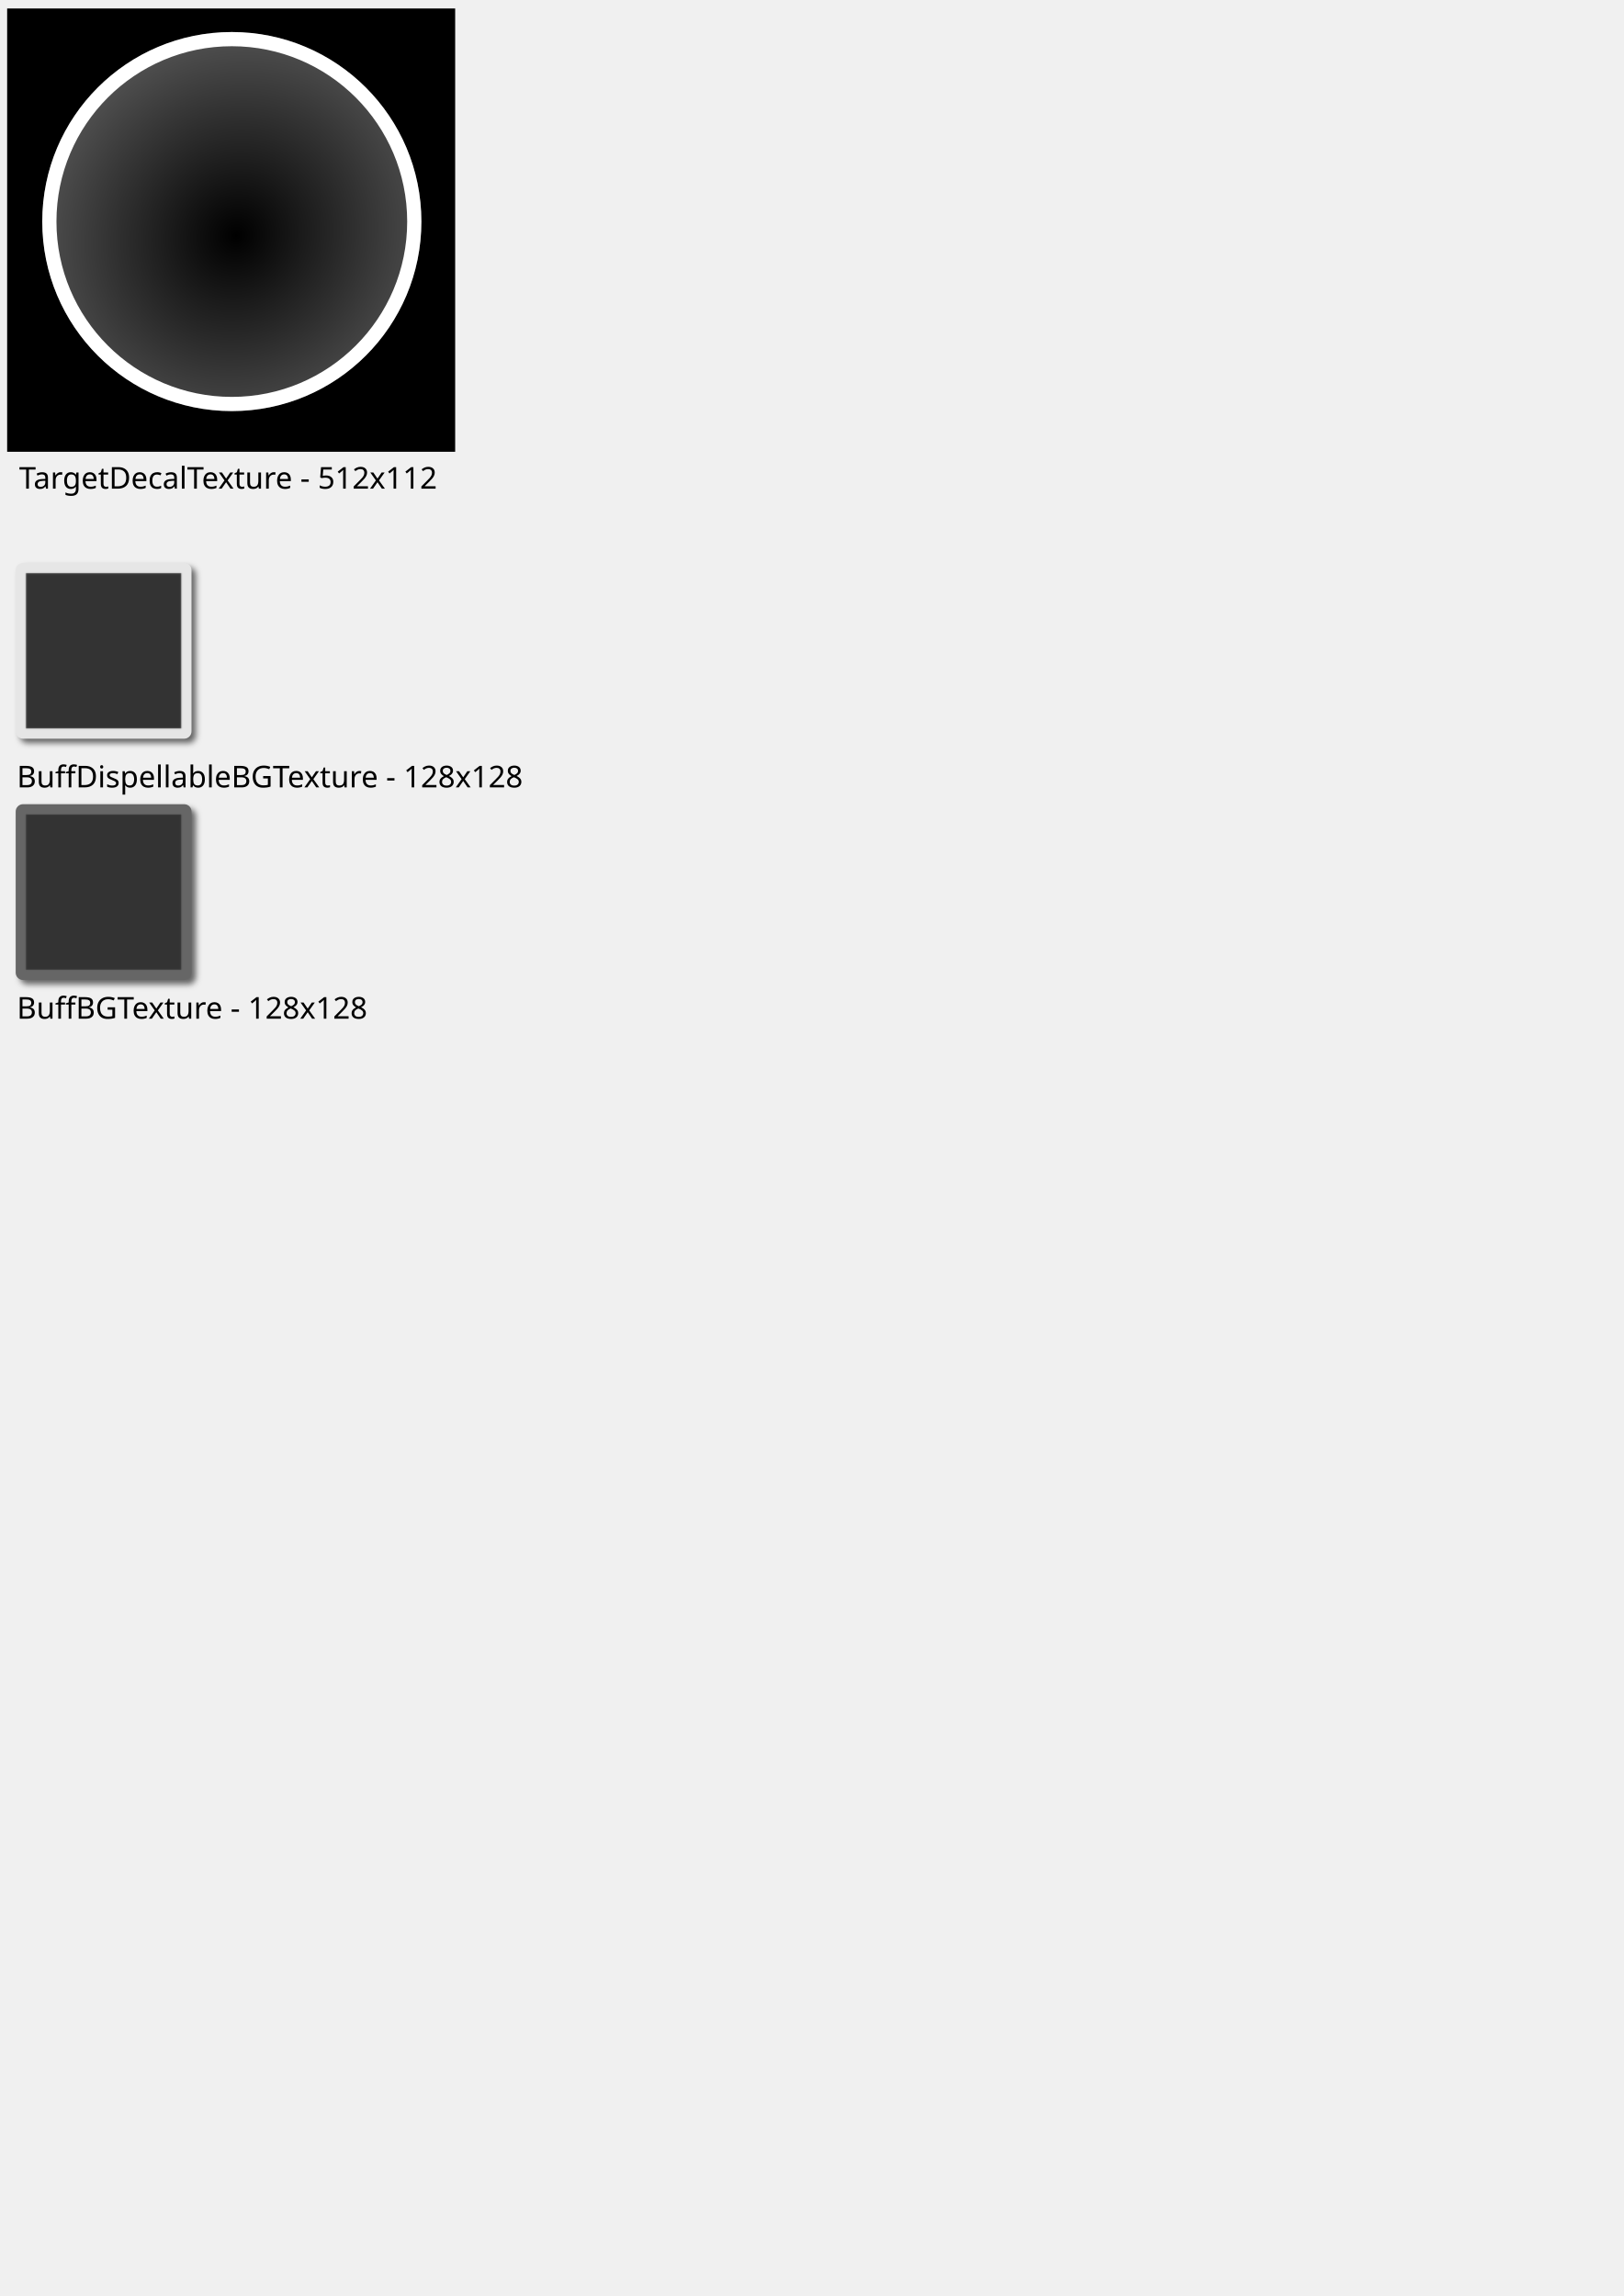
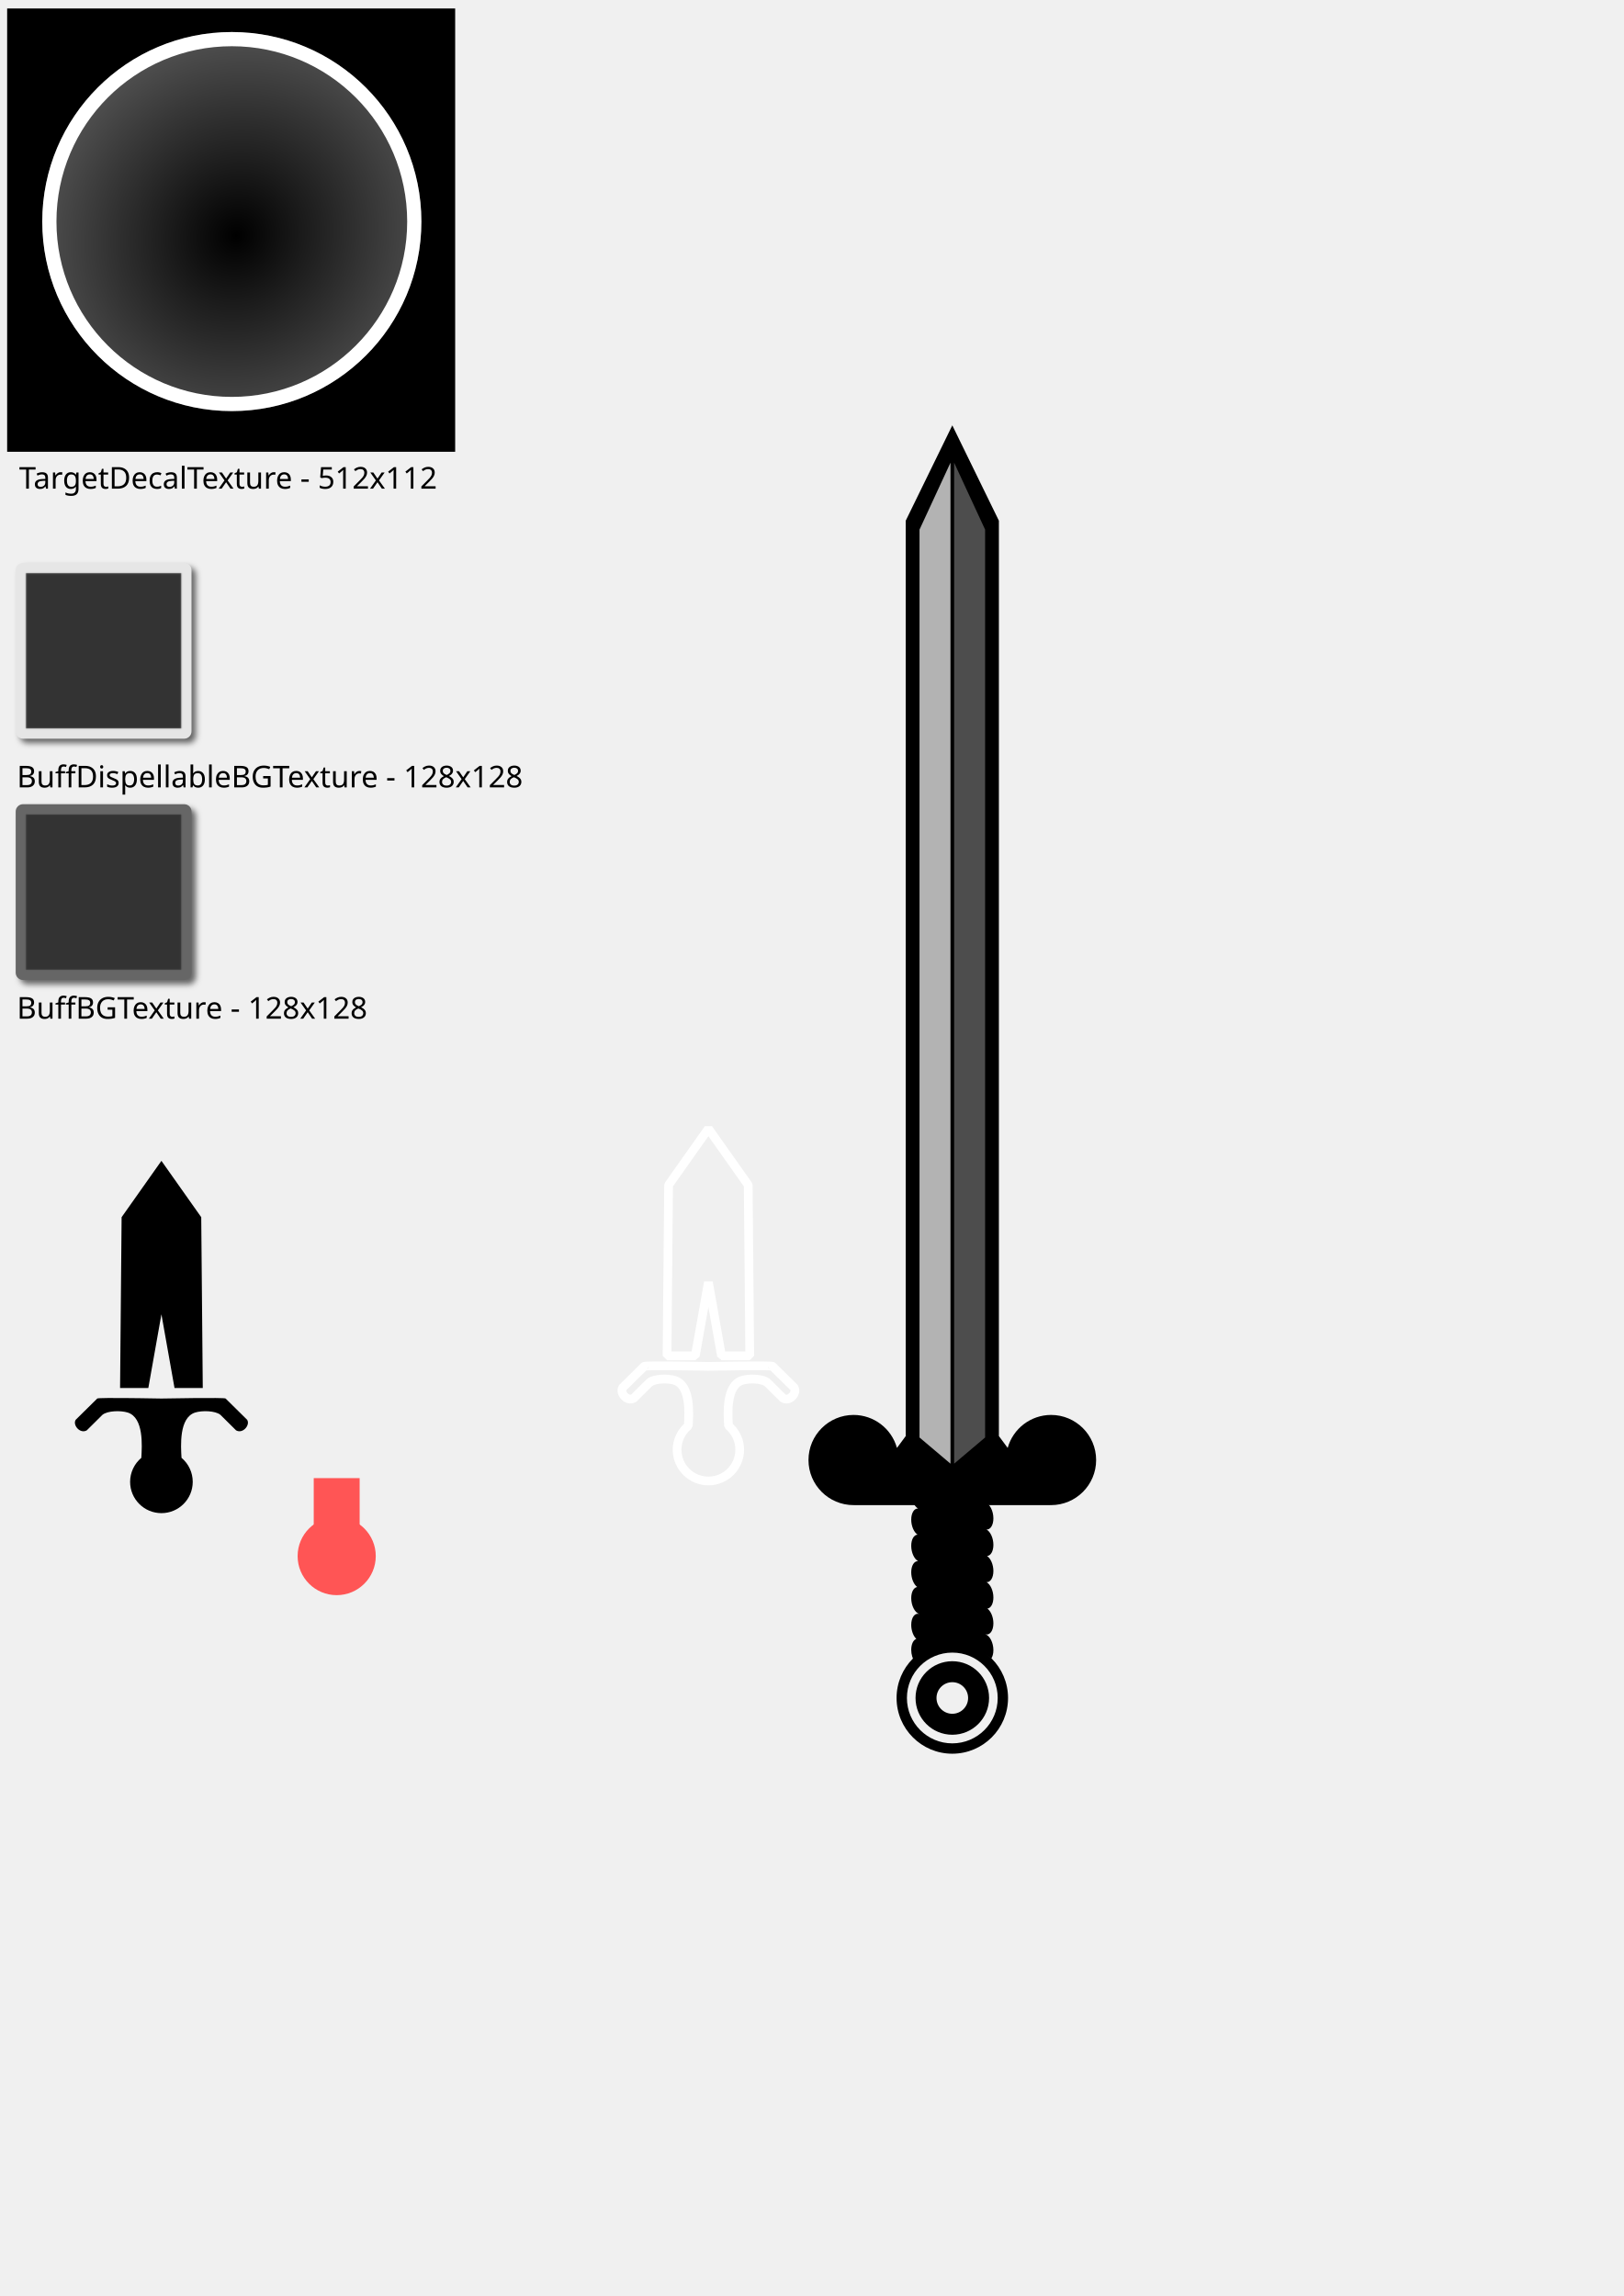
<svg xmlns="http://www.w3.org/2000/svg" xmlns:xlink="http://www.w3.org/1999/xlink" width="210mm" height="297mm" viewBox="0 0 744.094 1052.362" id="svg2" version="1.1">
  <defs id="defs4">
    <linearGradient id="linearGradient4165">
      <stop id="stop4167" offset="0" style="stop-color:#ffffff;stop-opacity:0" />
      <stop id="stop4169" offset="1" style="stop-color:#ffffff;stop-opacity:1" />
    </linearGradient>
    <radialGradient xlink:href="#linearGradient4165" id="radialGradient4150" cx="120.516" cy="53.084" fx="120.516" fy="53.084" r="86.873" gradientUnits="userSpaceOnUse" gradientTransform="matrix(-2.580964,-2.023856,2.138675,-2.727298,286.4794,481.7601)" />
    <filter style="color-interpolation-filters:sRGB;" id="filter4179">
      <feGaussianBlur stdDeviation="2 2" result="blur" id="feGaussianBlur4181" />
    </filter>
    <filter style="color-interpolation-filters:sRGB" id="filter4936" x="-0.038" width="1.077" y="-0.038" height="1.077">
      <feGaussianBlur stdDeviation="1.289" id="feGaussianBlur4938" />
    </filter>
    <filter style="color-interpolation-filters:sRGB" id="filter5120" x="-0.014" width="1.029" y="-0.014" height="1.029">
      <feGaussianBlur stdDeviation="0.427" id="feGaussianBlur5122" />
    </filter>
  </defs>
  <g id="layer1">
    <rect style="color:#000000;clip-rule:nonzero;display:inline;overflow:visible;visibility:visible;opacity:1;isolation:auto;mix-blend-mode:normal;color-interpolation:sRGB;color-interpolation-filters:linearRGB;solid-color:#000000;solid-opacity:1;fill:#000000;fill-opacity:1;fill-rule:nonzero;stroke:none;stroke-width:1;stroke-linecap:butt;stroke-linejoin:miter;stroke-miterlimit:0;stroke-dasharray:none;stroke-dashoffset:0;stroke-opacity:1;color-rendering:auto;image-rendering:auto;shape-rendering:auto;text-rendering:auto;enable-background:accumulate" id="rect4163" width="205.315" height="203.179" x="3.275" y="3.89" ry="1.9755951e-005" />
    <g id="g4173" transform="translate(19.36307,14.89467)">
      <circle r="86.873" cy="86.656" cx="86.873" id="path4140" style="color:#000000;clip-rule:nonzero;display:inline;overflow:visible;visibility:visible;opacity:1;isolation:auto;mix-blend-mode:normal;color-interpolation:sRGB;color-interpolation-filters:linearRGB;solid-color:#000000;solid-opacity:1;fill:url(#radialGradient4150);fill-opacity:1;fill-rule:nonzero;stroke:none;stroke-width:1;stroke-linecap:butt;stroke-linejoin:miter;stroke-miterlimit:0;stroke-dasharray:none;stroke-dashoffset:0;stroke-opacity:1;color-rendering:auto;image-rendering:auto;shape-rendering:auto;text-rendering:auto;enable-background:accumulate" />
      <path id="circle4152" d="M 86.873,-0.217 C 38.894,-0.217 3.8173864e-5,38.678 0,86.656 c 3.6450738e-5,47.979 38.894,86.873 86.873,86.873 47.979,-4e-5 86.873,-38.894 86.873,-86.873 -4e-5,-47.979 -38.894,-86.873 -86.873,-86.873 z m 0,6.508 C 131.258,6.291 167.239,42.272 167.238,86.656 167.239,131.041 131.258,167.022 86.873,167.021 42.488,167.022 6.507,131.041 6.508,86.656 6.507,42.272 42.488,6.291 86.873,6.291 Z" style="color:#000000;clip-rule:nonzero;display:inline;overflow:visible;visibility:visible;opacity:1;isolation:auto;mix-blend-mode:normal;color-interpolation:sRGB;color-interpolation-filters:linearRGB;solid-color:#000000;solid-opacity:1;fill:#ffffff;fill-opacity:1;fill-rule:nonzero;stroke:none;stroke-width:1;stroke-linecap:butt;stroke-linejoin:miter;stroke-miterlimit:0;stroke-dasharray:none;stroke-dashoffset:0;stroke-opacity:1;color-rendering:auto;image-rendering:auto;shape-rendering:auto;text-rendering:auto;enable-background:accumulate" />
    </g>
    <g id="g4183" transform="translate(-11.05873,36.09045)">
      <g id="g5124">
        <rect ry="3.351" y="223.917" x="20.251" height="80.571" width="80.571" id="rect4173" style="color:#000000;clip-rule:nonzero;display:inline;overflow:visible;visibility:visible;opacity:0.579;isolation:auto;mix-blend-mode:normal;color-interpolation:sRGB;color-interpolation-filters:linearRGB;solid-color:#000000;solid-opacity:1;fill:#000000;fill-opacity:1;fill-rule:nonzero;stroke:none;stroke-width:1;stroke-linecap:butt;stroke-linejoin:miter;stroke-miterlimit:0;stroke-dasharray:none;stroke-dashoffset:0;stroke-opacity:1;color-rendering:auto;image-rendering:auto;shape-rendering:auto;text-rendering:auto;enable-background:accumulate;filter:url(#filter4936)" />
        <rect style="color:#000000;clip-rule:nonzero;display:inline;overflow:visible;visibility:visible;opacity:1;isolation:auto;mix-blend-mode:normal;color-interpolation:sRGB;color-interpolation-filters:linearRGB;solid-color:#000000;solid-opacity:1;fill:#e6e6e6;fill-opacity:1;fill-rule:nonzero;stroke:none;stroke-width:1;stroke-linecap:butt;stroke-linejoin:miter;stroke-miterlimit:0;stroke-dasharray:none;stroke-dashoffset:0;stroke-opacity:1;color-rendering:auto;image-rendering:auto;shape-rendering:auto;text-rendering:auto;enable-background:accumulate" id="rect4149" width="80.571" height="80.571" x="18.251" y="221.917" ry="3.351" />
        <rect ry="0" y="226.63" x="22.964" height="71.145" width="71.145" id="rect4160" style="color:#000000;clip-rule:nonzero;display:inline;overflow:visible;visibility:visible;opacity:1;isolation:auto;mix-blend-mode:normal;color-interpolation:sRGB;color-interpolation-filters:linearRGB;solid-color:#000000;solid-opacity:1;fill:#333333;fill-opacity:1;fill-rule:nonzero;stroke:none;stroke-width:1;stroke-linecap:butt;stroke-linejoin:miter;stroke-miterlimit:0;stroke-dasharray:none;stroke-dashoffset:0;stroke-opacity:1;color-rendering:auto;image-rendering:auto;shape-rendering:auto;text-rendering:auto;enable-background:accumulate;filter:url(#filter5120)" />
      </g>
    </g>
    <text xml:space="preserve" style="font-style:normal;font-weight:normal;font-size:13.811px;line-height:125%;font-family:sans-serif;letter-spacing:0px;word-spacing:0px;fill:#000000;fill-opacity:1;stroke:none;stroke-width:1px;stroke-linecap:butt;stroke-linejoin:miter;stroke-opacity:1" x="8.769" y="223.978" id="text4196">
      <tspan id="tspan4198" x="8.769" y="223.978">TargetDecalTexture - 512x112</tspan>
    </text>
    <text id="text4200" y="360.896" x="7.716" style="font-style:normal;font-weight:normal;font-size:13.811px;line-height:125%;font-family:sans-serif;letter-spacing:0px;word-spacing:0px;fill:#000000;fill-opacity:1;stroke:none;stroke-width:1px;stroke-linecap:butt;stroke-linejoin:miter;stroke-opacity:1" xml:space="preserve">
      <tspan y="360.896" x="7.716" id="tspan4202">BuffDispellableBGTexture - 128x128</tspan>
    </text>
    <text xml:space="preserve" style="font-style:normal;font-weight:normal;font-size:13.811px;line-height:125%;font-family:sans-serif;letter-spacing:0px;word-spacing:0px;fill:#000000;fill-opacity:1;stroke:none;stroke-width:1px;stroke-linecap:butt;stroke-linejoin:miter;stroke-opacity:1" x="7.716" y="466.896" id="text4204">
      <tspan id="tspan4206" x="7.716" y="466.896">BuffBGTexture - 128x128</tspan>
    </text>
    <g transform="translate(-11.05873,146.6834)" id="g5129">
      <g id="g5131">
        <rect style="color:#000000;clip-rule:nonzero;display:inline;overflow:visible;visibility:visible;opacity:0.579;isolation:auto;mix-blend-mode:normal;color-interpolation:sRGB;color-interpolation-filters:linearRGB;solid-color:#000000;solid-opacity:1;fill:#000000;fill-opacity:1;fill-rule:nonzero;stroke:none;stroke-width:1;stroke-linecap:butt;stroke-linejoin:miter;stroke-miterlimit:0;stroke-dasharray:none;stroke-dashoffset:0;stroke-opacity:1;filter:url(#filter4936);color-rendering:auto;image-rendering:auto;shape-rendering:auto;text-rendering:auto;enable-background:accumulate" id="rect5133" width="80.571" height="80.571" x="20.251" y="223.917" ry="3.351" />
        <rect ry="3.351" y="221.917" x="18.251" height="80.571" width="80.571" id="rect5135" style="color:#000000;clip-rule:nonzero;display:inline;overflow:visible;visibility:visible;opacity:1;isolation:auto;mix-blend-mode:normal;color-interpolation:sRGB;color-interpolation-filters:linearRGB;solid-color:#000000;solid-opacity:1;fill:#666666;fill-opacity:1;fill-rule:nonzero;stroke:none;stroke-width:1;stroke-linecap:butt;stroke-linejoin:miter;stroke-miterlimit:0;stroke-dasharray:none;stroke-dashoffset:0;stroke-opacity:1;color-rendering:auto;image-rendering:auto;shape-rendering:auto;text-rendering:auto;enable-background:accumulate" />
        <rect style="color:#000000;clip-rule:nonzero;display:inline;overflow:visible;visibility:visible;opacity:1;isolation:auto;mix-blend-mode:normal;color-interpolation:sRGB;color-interpolation-filters:linearRGB;solid-color:#000000;solid-opacity:1;fill:#333333;fill-opacity:1;fill-rule:nonzero;stroke:none;stroke-width:1;stroke-linecap:butt;stroke-linejoin:miter;stroke-miterlimit:0;stroke-dasharray:none;stroke-dashoffset:0;stroke-opacity:1;filter:url(#filter5120);color-rendering:auto;image-rendering:auto;shape-rendering:auto;text-rendering:auto;enable-background:accumulate" id="rect5137" width="71.145" height="71.145" x="22.964" y="226.63" ry="0" />
      </g>
    </g>
+     <path style="color:#000000;font-style:normal;font-variant:normal;font-weight:normal;font-stretch:normal;font-size:medium;line-height:normal;font-family:sans-serif;text-indent:0;text-align:start;text-decoration:none;text-decoration-line:none;text-decoration-style:solid;text-decoration-color:#000000;letter-spacing:normal;word-spacing:normal;text-transform:none;direction:ltr;block-progression:tb;writing-mode:lr-tb;baseline-shift:baseline;text-anchor:start;white-space:normal;clip-rule:nonzero;display:inline;overflow:visible;visibility:visible;opacity:1;isolation:auto;mix-blend-mode:normal;color-interpolation:sRGB;color-interpolation-filters:linearRGB;solid-color:#000000;solid-opacity:1;fill:#ffffff;fill-opacity:1;fill-rule:nonzero;stroke:none;stroke-width:4;stroke-linecap:butt;stroke-linejoin:miter;stroke-miterlimit:0;stroke-dasharray:none;stroke-dashoffset:0;stroke-opacity:1;color-rendering:auto;image-rendering:auto;shape-rendering:auto;text-rendering:auto;enable-background:accumulate" d="m 323.006,516.164 -18.246,25.832 -0.367,1.135 -0.703,78.285 2,2.02 12.949,0 1.969,-1.65 4.031,-22.689 4.031,22.689 1.969,1.65 12.949,0 2,-2.02 -0.703,-78.285 -0.365,-1.135 -18.246,-25.832 -3.268,0 z m 1.633,4.619 16.252,23.01 0.68,75.643 -9.256,0 -5.707,-32.119 -3.938,0 -5.707,32.119 -9.256,0 0.68,-75.643 16.252,-23.01 z m -24.84,103.248 c -1.392,0.013 -2.553,0.037 -3.408,0.078 -0.427,0.02 -0.768,0.041 -1.082,0.08 -0.157,0.019 -0.296,0.034 -0.533,0.1 -0.119,0.033 -0.257,0.062 -0.533,0.223 -0.1,0.058 -0.279,0.221 -0.443,0.379 l 0.019,-0.047 -9.867,9.742 -0.279,0.344 c -0.716,1.118 -0.803,2.438 -0.543,3.547 0.26,1.109 0.828,2.084 1.594,2.891 0.766,0.807 1.749,1.459 2.93,1.752 1.181,0.293 2.582,0.157 3.791,-0.547 l 0.4,-0.307 7.053,-6.998 c 0.574,-0.45 2.389,-1.033 4.357,-1.16 1.984,-0.128 4.146,0.11 5.33,0.484 1.348,0.427 2.27,1.266 3.043,2.582 0.773,1.316 1.311,3.102 1.621,5.055 0.577,3.637 0.372,7.653 0.211,10.412 -3.245,3.072 -5.165,7.305 -5.17,11.803 l 0,0.004 c 2.6e-4,9.006 7.344,16.349 16.35,16.35 9.006,-2.7e-4 16.349,-7.344 16.35,-16.35 -5.4e-4,-4.503 -1.919,-8.744 -5.168,-11.82 -0.162,-2.761 -0.364,-6.775 0.213,-10.408 0.31,-1.95 0.846,-3.734 1.619,-5.049 0.773,-1.314 1.692,-2.152 3.039,-2.578 1.184,-0.375 3.347,-0.612 5.332,-0.484 1.969,0.127 3.786,0.71 4.359,1.16 l 7.053,6.998 0.402,0.307 c 1.209,0.704 2.611,0.84 3.791,0.547 1.18,-0.293 2.162,-0.945 2.928,-1.752 0.766,-0.807 1.336,-1.782 1.596,-2.891 0.26,-1.109 0.171,-2.429 -0.545,-3.547 l -0.277,-0.344 -9.867,-9.742 0.019,0.047 c -0.165,-0.159 -0.345,-0.321 -0.445,-0.379 -0.277,-0.16 -0.415,-0.19 -0.533,-0.223 -0.237,-0.065 -0.376,-0.08 -0.533,-0.1 -0.314,-0.039 -0.655,-0.06 -1.082,-0.08 -0.855,-0.041 -2.019,-0.065 -3.41,-0.078 -2.783,-0.026 -6.467,-0.01 -10.15,0.025 -7.352,0.07 -14.664,0.21 -14.695,0.211 -0.059,-0.001 -16.5,-0.315 -24.834,-0.236 z m -2.576,2.236 c 0,0.704 -0.282,1.085 -0.564,1.352 l 0.564,-1.352 z m 54.834,0 0.568,1.355 c -0.283,-0.266 -0.568,-0.649 -0.568,-1.355 z m -52.219,1.764 c 8.197,-0.078 24.764,0.234 24.764,0.234 l 0.076,0 c 0,0 7.348,-0.139 14.689,-0.209 3.671,-0.035 7.342,-0.051 10.074,-0.025 1.366,0.013 2.502,0.036 3.256,0.072 0.194,0.009 0.268,0.019 0.404,0.029 l 9.141,9.025 c 0.036,0.072 0.076,0.149 0.016,0.404 -0.07,0.3 -0.29,0.723 -0.602,1.051 -0.311,0.328 -0.694,0.549 -0.992,0.623 -0.259,0.064 -0.451,0.021 -0.707,-0.104 l -6.883,-6.828 -0.15,-0.137 c -1.825,-1.475 -4.213,-1.894 -6.643,-2.051 -2.429,-0.157 -4.863,0.048 -6.797,0.66 -2.374,0.751 -4.134,2.418 -5.279,4.365 -1.145,1.948 -1.763,4.185 -2.123,6.449 -0.719,4.529 -0.388,9.263 -0.227,11.975 l 0.713,1.414 c 2.803,2.347 4.419,5.811 4.42,9.467 -2e-4,6.844 -5.505,12.349 -12.35,12.35 -6.844,-2e-4 -12.349,-5.505 -12.35,-12.35 0.005,-3.651 1.622,-7.109 4.422,-9.453 l 0.713,-1.414 c 0.161,-2.708 0.493,-7.445 -0.227,-11.979 -0.36,-2.267 -0.978,-4.505 -2.123,-6.455 -1.146,-1.95 -2.907,-3.617 -5.283,-4.369 -1.933,-0.612 -4.367,-0.817 -6.795,-0.66 -2.428,0.157 -4.816,0.576 -6.641,2.051 l -0.15,0.137 -6.883,6.828 c -0.255,0.123 -0.447,0.168 -0.705,0.104 -0.298,-0.074 -0.681,-0.295 -0.992,-0.623 -0.311,-0.328 -0.533,-0.751 -0.604,-1.051 -0.06,-0.254 -0.02,-0.33 0.016,-0.402 l 9.143,-9.027 c 0.136,-0.01 0.209,-0.02 0.402,-0.029 0.754,-0.036 1.89,-0.059 3.256,-0.072 z" id="rect4733" />
+     <path id="path4760" d="m 73.975,532.063 -18.246,25.832 -0.703,78.285 12.949,0 6,-33.77 6,33.77 12.949,0 -0.703,-78.285 z m -24.82,108.713 c -2.758,0.026 -4.596,0.097 -4.596,0.236 l -9.867,9.742 c -1.525,2.38 2.013,6.623 5.08,4.836 l 7.178,-7.121 c 2.383,-1.926 8.457,-2.026 11.574,-1.039 7.447,2.357 6.565,15.333 6.24,20.775 -3.252,2.723 -5.134,6.745 -5.139,10.986 2.3e-4,7.925 6.425,14.349 14.35,14.35 7.925,-2.3e-4 14.349,-6.425 14.35,-14.35 -5.1e-4,-4.246 -1.881,-8.274 -5.137,-11 -0.325,-5.45 -1.206,-18.406 6.236,-20.762 3.117,-0.987 9.195,-0.887 11.578,1.039 l 7.178,7.121 c 3.067,1.787 6.605,-2.456 5.08,-4.836 l -9.867,-9.742 c 0,-0.559 -29.418,0 -29.418,0 0,0 -16.547,-0.315 -24.82,-0.236 z" style="color:#000000;clip-rule:nonzero;display:inline;overflow:visible;visibility:visible;opacity:1;isolation:auto;mix-blend-mode:normal;color-interpolation:sRGB;color-interpolation-filters:linearRGB;solid-color:#000000;solid-opacity:1;fill:#000000;fill-opacity:1;fill-rule:nonzero;stroke:#ff0000;stroke-width:0;stroke-linecap:butt;stroke-linejoin:miter;stroke-miterlimit:0;stroke-dasharray:none;stroke-dashoffset:0;stroke-opacity:1;color-rendering:auto;image-rendering:auto;shape-rendering:auto;text-rendering:auto;enable-background:accumulate" />
+     <circle style="color:#000000;clip-rule:nonzero;display:inline;overflow:visible;visibility:visible;opacity:1;isolation:auto;mix-blend-mode:normal;color-interpolation:sRGB;color-interpolation-filters:linearRGB;solid-color:#000000;solid-opacity:1;fill:#ff5555;fill-opacity:1;fill-rule:nonzero;stroke:#ff0000;stroke-width:0;stroke-linecap:butt;stroke-linejoin:miter;stroke-miterlimit:0;stroke-dasharray:none;stroke-dashoffset:0;stroke-opacity:1;color-rendering:auto;image-rendering:auto;shape-rendering:auto;text-rendering:auto;enable-background:accumulate" id="path4766" cx="154.296" cy="713.228" r="17.905" />
+     <rect style="color:#000000;clip-rule:nonzero;display:inline;overflow:visible;visibility:visible;opacity:1;isolation:auto;mix-blend-mode:normal;color-interpolation:sRGB;color-interpolation-filters:linearRGB;solid-color:#000000;solid-opacity:1;fill:#ff5555;fill-opacity:1;fill-rule:nonzero;stroke:#ff0000;stroke-width:0;stroke-linecap:butt;stroke-linejoin:miter;stroke-miterlimit:0;stroke-dasharray:none;stroke-dashoffset:0;stroke-opacity:1;color-rendering:auto;image-rendering:auto;shape-rendering:auto;text-rendering:auto;enable-background:accumulate" id="rect4768" width="21.039" height="37.795" x="143.776" y="677.493" />
+     <path style="color:#000000;clip-rule:nonzero;display:inline;overflow:visible;visibility:visible;opacity:1;isolation:auto;mix-blend-mode:normal;color-interpolation:sRGB;color-interpolation-filters:linearRGB;solid-color:#000000;solid-opacity:1;fill:#000000;fill-opacity:1;fill-rule:nonzero;stroke:#ff0000;stroke-width:0;stroke-linecap:butt;stroke-linejoin:miter;stroke-miterlimit:0;stroke-dasharray:none;stroke-dashoffset:0;stroke-opacity:1;color-rendering:auto;image-rendering:auto;shape-rendering:auto;text-rendering:auto;enable-background:accumulate" d="m 436.414,194.955 -21.348,43.709 0,419.549 -4.025,5.436 c -2.487,-8.922 -10.607,-15.1 -19.869,-15.117 -11.413,1.8e-4 -20.666,9.253 -20.666,20.666 1.9e-4,11.413 9.253,20.666 20.666,20.666 0.117,-0.003 0.233,-0.007 0.35,-0.012 l 0,0.012 44.893,0 44.893,0 0,-0.012 c 0.117,0.005 0.233,0.009 0.35,0.012 11.413,-1.8e-4 20.666,-9.253 20.666,-20.666 -1.8e-4,-11.413 -9.253,-20.666 -20.666,-20.666 -9.262,0.017 -17.382,6.195 -19.869,15.117 l -4.025,-5.436 0,-419.549 z" id="path4786" />
+     <path style="color:#000000;clip-rule:nonzero;display:inline;overflow:visible;visibility:visible;opacity:1;isolation:auto;mix-blend-mode:normal;color-interpolation:sRGB;color-interpolation-filters:linearRGB;solid-color:#000000;solid-opacity:1;fill:#b3b3b3;fill-opacity:1;fill-rule:nonzero;stroke:#ff0000;stroke-width:0;stroke-linecap:butt;stroke-linejoin:miter;stroke-miterlimit:0;stroke-dasharray:none;stroke-dashoffset:0;stroke-opacity:1;color-rendering:auto;image-rendering:auto;shape-rendering:auto;text-rendering:auto;enable-background:accumulate" d="m 435.576,212.07 -14.191,30.675 0,416.123 14.191,12 z" id="rect4781" />
+     <path style="color:#000000;clip-rule:nonzero;display:inline;overflow:visible;visibility:visible;opacity:1;isolation:auto;mix-blend-mode:normal;color-interpolation:sRGB;color-interpolation-filters:linearRGB;solid-color:#000000;solid-opacity:1;fill:#000000;fill-opacity:1;fill-rule:nonzero;stroke:#ff0000;stroke-width:0;stroke-linecap:butt;stroke-linejoin:miter;stroke-miterlimit:0;stroke-dasharray:none;stroke-dashoffset:0;stroke-opacity:1;color-rendering:auto;image-rendering:auto;shape-rendering:auto;text-rendering:auto;enable-background:accumulate" d="m 420.529,679.275 c -1.683,0.054 -2.941,2.137 -2.941,5.113 0,3.096 1.364,6.053 3.148,7.033 -1.785,-0.116 -3.148,2.006 -3.148,5.102 0,2.949 1.238,5.772 2.898,6.881 -1.661,0.088 -2.898,2.159 -2.898,5.109 0,3.096 1.364,6.053 3.148,7.033 -1.785,-0.116 -3.148,2.004 -3.148,5.1 0,2.855 1.164,5.58 2.744,6.758 -1.582,0.205 -2.744,2.231 -2.744,5.088 0,3.401 1.643,6.645 3.686,7.271 -2.042,-0.627 -3.686,1.605 -3.686,5.006 0,2.602 0.965,5.102 2.332,6.418 -1.368,0.476 -2.332,2.391 -2.332,4.994 0,2.152 0.66,4.236 1.66,5.639 4.811,-4.972 11.433,-7.78 18.352,-7.781 6.106,0.012 12.007,2.211 16.631,6.199 0.626,-0.905 1.01,-2.269 1.01,-3.91 0,-3.401 -1.643,-6.645 -3.686,-7.271 2.042,0.627 3.686,-1.609 3.686,-5.01 0,-2.855 -1.164,-5.576 -2.744,-6.754 1.582,-0.205 2.744,-2.232 2.744,-5.09 0,-3.095 -1.363,-6.052 -3.146,-7.033 1.784,0.114 3.146,-2.007 3.146,-5.102 0,-2.949 -1.238,-5.772 -2.898,-6.881 1.661,-0.088 2.898,-2.159 2.898,-5.109 0,-3.095 -1.363,-6.05 -3.146,-7.031 1.784,0.114 3.146,-2.009 3.146,-5.104 0,-3.401 -1.643,-6.641 -3.686,-7.268 l -30.281,-9.295 c -0.255,-0.078 -0.504,-0.113 -0.744,-0.105 z" id="rect4805" />
+     <path style="color:#000000;clip-rule:nonzero;display:inline;overflow:visible;visibility:visible;opacity:1;isolation:auto;mix-blend-mode:normal;color-interpolation:sRGB;color-interpolation-filters:linearRGB;solid-color:#000000;solid-opacity:1;fill:#000000;fill-opacity:1;fill-rule:nonzero;stroke:#ff0000;stroke-width:0;stroke-linecap:butt;stroke-linejoin:miter;stroke-miterlimit:0;stroke-dasharray:none;stroke-dashoffset:0;stroke-opacity:1;color-rendering:auto;image-rendering:auto;shape-rendering:auto;text-rendering:auto;enable-background:accumulate" d="m 436.415,752.723 a 25.54,25.54 0 0 0 -25.541,25.541 25.54,25.54 0 0 0 25.541,25.541 25.54,25.54 0 0 0 25.539,-25.541 25.54,25.54 0 0 0 -25.539,-25.541 z m 0,4.74 a 20.801,20.801 0 0 1 20.801,20.801 20.801,20.801 0 0 1 -20.801,20.801 20.801,20.801 0 0 1 -20.801,-20.801 20.801,20.801 0 0 1 20.801,-20.801 z m 0,3.949 a 16.851,16.851 0 0 0 -16.852,16.852 16.851,16.851 0 0 0 16.852,16.852 16.851,16.851 0 0 0 16.852,-16.852 16.851,16.851 0 0 0 -16.852,-16.852 z m 0,9.611 a 7.241,7.241 0 0 1 7.24,7.24 7.241,7.241 0 0 1 -7.24,7.24 7.241,7.241 0 0 1 -7.242,-7.24 7.241,7.241 0 0 1 7.242,-7.24 z" id="path4826" />
+     <path id="path4842" d="m 437.252,212.07 14.191,30.675 0,416.123 -14.191,12 z" style="color:#000000;clip-rule:nonzero;display:inline;overflow:visible;visibility:visible;opacity:1;isolation:auto;mix-blend-mode:normal;color-interpolation:sRGB;color-interpolation-filters:linearRGB;solid-color:#000000;solid-opacity:1;fill:#4d4d4d;fill-opacity:1;fill-rule:nonzero;stroke:#ff0000;stroke-width:0;stroke-linecap:butt;stroke-linejoin:miter;stroke-miterlimit:0;stroke-dasharray:none;stroke-dashoffset:0;stroke-opacity:1;color-rendering:auto;image-rendering:auto;shape-rendering:auto;text-rendering:auto;enable-background:accumulate" />
  </g>
</svg>
